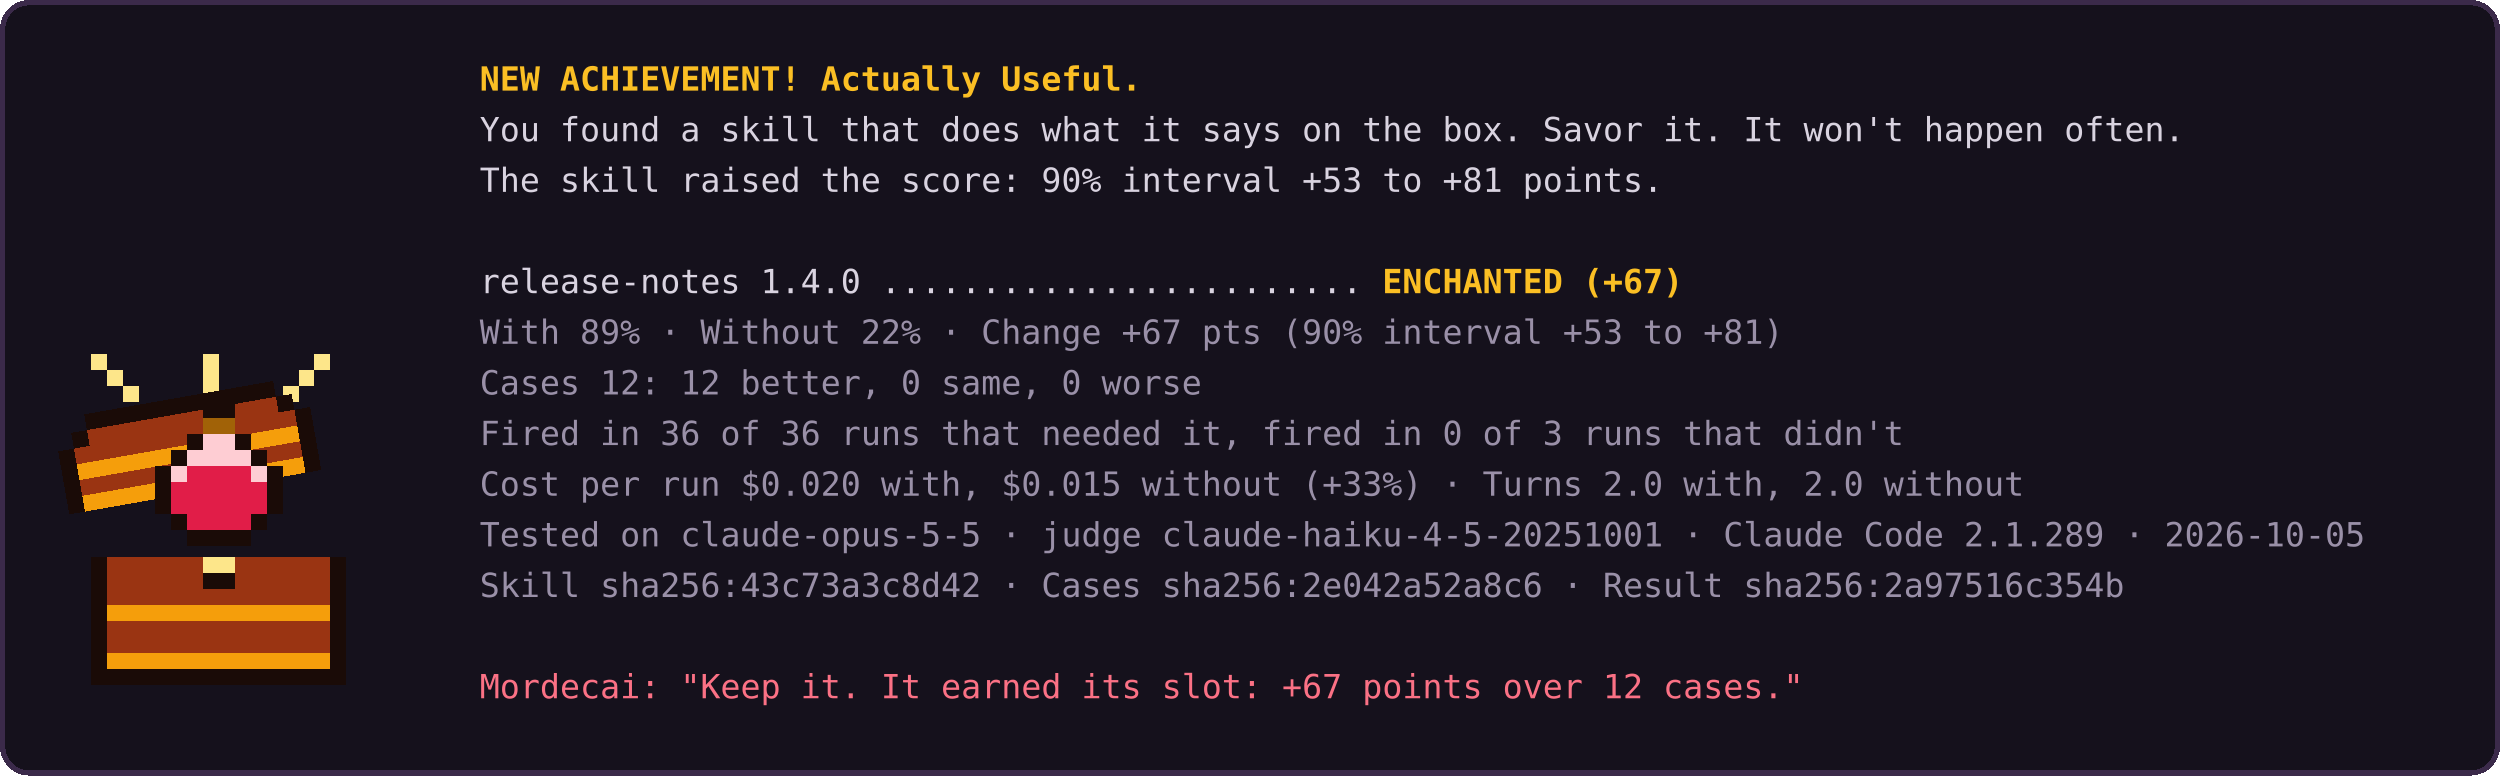
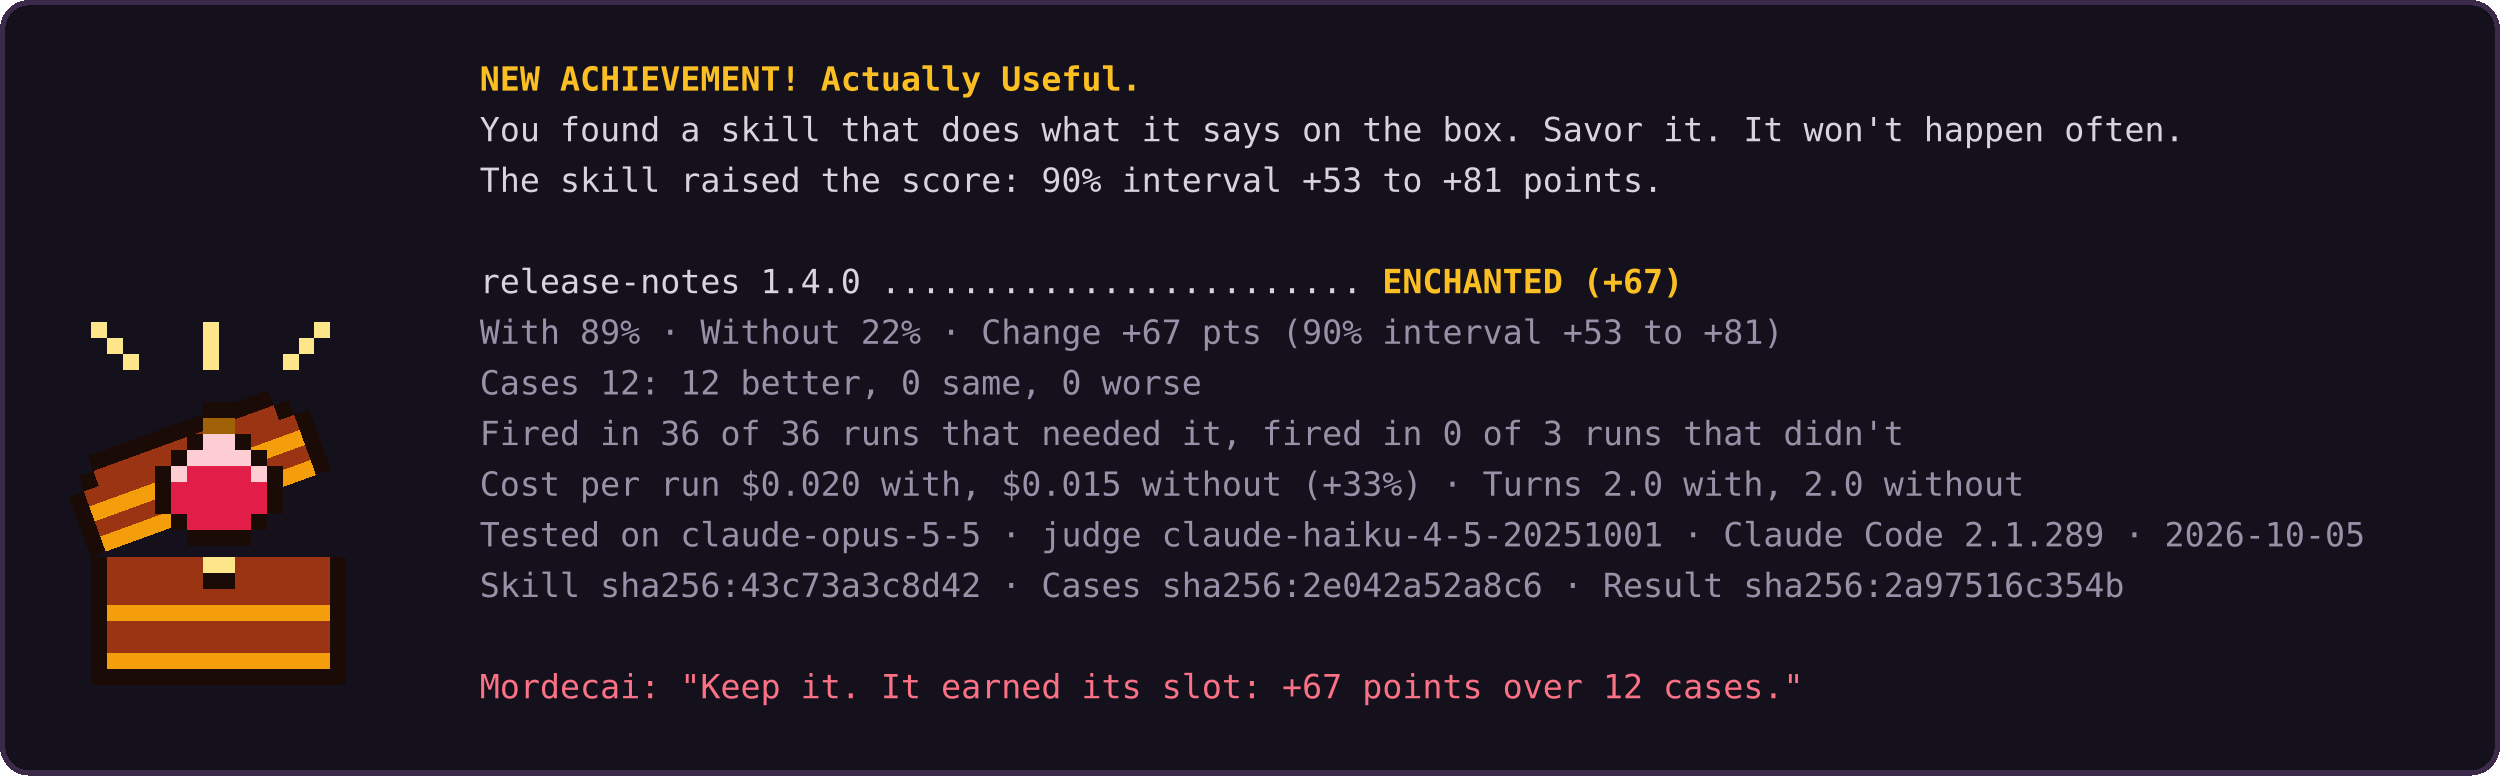
<svg xmlns="http://www.w3.org/2000/svg" viewBox="0 0 938 291" width="938" height="291" shape-rendering="crispEdges" role="img" aria-label="Crawl mode: a pixel treasure chest shakes, opens and lifts out a red potion, beside the card mordecai identify --crawl prints for a demo skill that helps">
-   <style>.t{font-family:ui-monospace, SFMono-Regular, Menlo, Consolas, monospace;font-size:12.5px;fill:#D9D3E0;white-space:pre}.d{fill:#9A90A8}.g{fill:#FBBF24;font-weight:700}.r{fill:#FB7185}.t{animation:in .45s ease-out both}@keyframes in{from{opacity:0;transform:translateX(-6px)}to{opacity:1}}.chest{animation:shake 6s steps(1) infinite}@keyframes shake{0%,12%{transform:none}14%{transform:translateX(-4px)}16%{transform:translateX(4px)}18%{transform:translateX(-4px)}20%{transform:translateX(4px)}22%,100%{transform:none}}.lid{animation:lid 6s steps(1) infinite}@keyframes lid{0%,24%{transform:none}26%,84%{transform:translate(-8px,-16px) translate(34px,209px) rotate(-10deg) translate(-34px,-209px)}86%,100%{transform:none}}.potion{animation:rise 6s steps(1) infinite}@keyframes rise{0%,26%{opacity:0;transform:translateY(42px)}28%{opacity:1;transform:translateY(30px)}30%{transform:translateY(18px)}32%{transform:translateY(6px)}34%,46%,58%,70%{transform:translateY(0)}40%,52%,64%,76%{transform:translateY(-6px)}82%{opacity:1;transform:translateY(0)}84%,100%{opacity:0;transform:translateY(42px)}}.rays{animation:rays 6s steps(1) infinite}@keyframes rays{0%,26%{opacity:0}28%,36%,44%,52%,60%,68%,76%{opacity:1}32%,40%,48%,56%,64%,72%{opacity:.35}82%,100%{opacity:0}}.loot{animation:shine 2.4s ease-in-out infinite}@keyframes shine{0%,100%{fill:#FBBF24}50%{fill:#FFF7D6}}@media (prefers-reduced-motion: reduce){*{animation:none!important}}</style>
+   <style>.t{font-family:ui-monospace, SFMono-Regular, Menlo, Consolas, monospace;font-size:12.5px;fill:#D9D3E0;white-space:pre}.d{fill:#9A90A8}.g{fill:#FBBF24;font-weight:700}.r{fill:#FB7185}.t{animation:in .45s ease-out both}@keyframes in{from{opacity:0;transform:translateX(-6px)}to{opacity:1}}.chest{animation:shake 6s steps(1) infinite}@keyframes shake{0%,12%{transform:none}14%{transform:translateX(-4px)}16%{transform:translateX(4px)}18%{transform:translateX(-4px)}20%{transform:translateX(4px)}22%,100%{transform:none}}.lid{animation:lid 6s steps(1) infinite}@keyframes lid{0%,24%{transform:none}26%,82%{transform:translate(34px,209px) rotate(-20deg) translate(-34px,-209px)}84%,100%{transform:none}}.potion{animation:rise 6s steps(1) infinite}@keyframes rise{0%,26%,82%,100%{transform:translateY(60px)}28%,80%{transform:translateY(42px)}30%,78%{transform:translateY(24px)}32%,76%{transform:translateY(6px)}34%,46%,58%,70%{transform:translateY(0)}40%,52%,64%{transform:translateY(-6px)}}.rays{animation:rays 6s steps(1) infinite}@keyframes rays{0%,26%{opacity:0}28%,36%,44%,52%,60%,68%{opacity:1}32%,40%,48%,56%,64%,72%{opacity:.35}76%,100%{opacity:0}}.loot{animation:shine 2.4s ease-in-out infinite}@keyframes shine{0%,100%{fill:#FBBF24}50%{fill:#FFF7D6}}@media (prefers-reduced-motion: reduce){*{animation:none!important}}</style>
  <rect x="1" y="1" width="936" height="289" rx="10" fill="#15111C" stroke="#3B2A4A" stroke-width="2" />
+   <defs>
+     <clipPath id="rim">
+       <rect x="40" y="0" width="84" height="209" />
+     </clipPath>
+   </defs>
  <g class="rays">
-     <rect x="34" y="133" width="6" height="6" fill="#FDE68A" />
+     <rect x="34" y="121" width="6" height="6" fill="#FDE68A" />
+     <rect x="76" y="121" width="6" height="6" fill="#FDE68A" />
+     <rect x="118" y="121" width="6" height="6" fill="#FDE68A" />
+     <rect x="40" y="127" width="6" height="6" fill="#FDE68A" />
+     <rect x="76" y="127" width="6" height="6" fill="#FDE68A" />
+     <rect x="112" y="127" width="6" height="6" fill="#FDE68A" />
+     <rect x="46" y="133" width="6" height="6" fill="#FDE68A" />
    <rect x="76" y="133" width="6" height="6" fill="#FDE68A" />
-     <rect x="118" y="133" width="6" height="6" fill="#FDE68A" />
-     <rect x="40" y="139" width="6" height="6" fill="#FDE68A" />
-     <rect x="76" y="139" width="6" height="6" fill="#FDE68A" />
-     <rect x="112" y="139" width="6" height="6" fill="#FDE68A" />
-     <rect x="46" y="145" width="6" height="6" fill="#FDE68A" />
-     <rect x="76" y="145" width="6" height="6" fill="#FDE68A" />
-     <rect x="106" y="145" width="6" height="6" fill="#FDE68A" />
+     <rect x="106" y="133" width="6" height="6" fill="#FDE68A" />
  </g>
  <g class="chest">
-     <g class="lid" transform="translate(-8 -16) rotate(-10 34 209)">
+     <g class="lid" transform="rotate(-20 34 209)">
      <rect x="46" y="173" width="72" height="6" fill="#1A0B07" />
      <rect x="40" y="179" width="6" height="6" fill="#1A0B07" />
      <rect x="46" y="179" width="72" height="6" fill="#9A3412" />
      <rect x="118" y="179" width="6" height="6" fill="#1A0B07" />
      <rect x="34" y="185" width="6" height="6" fill="#1A0B07" />
      <rect x="40" y="185" width="84" height="6" fill="#9A3412" />
      <rect x="124" y="185" width="6" height="6" fill="#1A0B07" />
      <rect x="34" y="191" width="6" height="6" fill="#1A0B07" />
      <rect x="40" y="191" width="84" height="6" fill="#F59E0B" />
      <rect x="124" y="191" width="6" height="6" fill="#1A0B07" />
      <rect x="34" y="197" width="6" height="6" fill="#1A0B07" />
      <rect x="40" y="197" width="84" height="6" fill="#9A3412" />
      <rect x="124" y="197" width="6" height="6" fill="#1A0B07" />
      <rect x="34" y="203" width="6" height="6" fill="#1A0B07" />
      <rect x="40" y="203" width="36" height="6" fill="#F59E0B" />
      <rect x="76" y="203" width="12" height="6" fill="#FDE68A" />
      <rect x="88" y="203" width="36" height="6" fill="#F59E0B" />
      <rect x="124" y="203" width="6" height="6" fill="#1A0B07" />
+     </g>
+     <g clip-path="url(#rim)">
+       <g class="potion">
+         <rect x="76" y="151" width="12" height="6" fill="#1A0B07" />
+         <rect x="76" y="157" width="12" height="6" fill="#A16207" />
+         <rect x="70" y="163" width="6" height="6" fill="#1A0B07" />
+         <rect x="76" y="163" width="12" height="6" fill="#FECDD3" />
+         <rect x="88" y="163" width="6" height="6" fill="#1A0B07" />
+         <rect x="64" y="169" width="6" height="6" fill="#1A0B07" />
+         <rect x="70" y="169" width="24" height="6" fill="#FECDD3" />
+         <rect x="94" y="169" width="6" height="6" fill="#1A0B07" />
+         <rect x="58" y="175" width="6" height="6" fill="#1A0B07" />
+         <rect x="64" y="175" width="6" height="6" fill="#FECDD3" />
+         <rect x="70" y="175" width="24" height="6" fill="#E11D48" />
+         <rect x="94" y="175" width="6" height="6" fill="#FECDD3" />
+         <rect x="100" y="175" width="6" height="6" fill="#1A0B07" />
+         <rect x="58" y="181" width="6" height="6" fill="#1A0B07" />
+         <rect x="64" y="181" width="36" height="6" fill="#E11D48" />
+         <rect x="100" y="181" width="6" height="6" fill="#1A0B07" />
+         <rect x="58" y="187" width="6" height="6" fill="#1A0B07" />
+         <rect x="64" y="187" width="36" height="6" fill="#E11D48" />
+         <rect x="100" y="187" width="6" height="6" fill="#1A0B07" />
+         <rect x="64" y="193" width="6" height="6" fill="#1A0B07" />
+         <rect x="70" y="193" width="24" height="6" fill="#E11D48" />
+         <rect x="94" y="193" width="6" height="6" fill="#1A0B07" />
+         <rect x="70" y="199" width="24" height="6" fill="#1A0B07" />
+       </g>
    </g>
    <rect x="34" y="209" width="6" height="6" fill="#1A0B07" />
    <rect x="40" y="209" width="36" height="6" fill="#9A3412" />
    <rect x="76" y="209" width="12" height="6" fill="#FDE68A" />
    <rect x="88" y="209" width="36" height="6" fill="#9A3412" />
    <rect x="124" y="209" width="6" height="6" fill="#1A0B07" />
    <rect x="34" y="215" width="6" height="6" fill="#1A0B07" />
    <rect x="40" y="215" width="36" height="6" fill="#9A3412" />
    <rect x="76" y="215" width="12" height="6" fill="#1A0B07" />
    <rect x="88" y="215" width="36" height="6" fill="#9A3412" />
    <rect x="124" y="215" width="6" height="6" fill="#1A0B07" />
    <rect x="34" y="221" width="6" height="6" fill="#1A0B07" />
    <rect x="40" y="221" width="84" height="6" fill="#9A3412" />
    <rect x="124" y="221" width="6" height="6" fill="#1A0B07" />
    <rect x="34" y="227" width="6" height="6" fill="#1A0B07" />
    <rect x="40" y="227" width="84" height="6" fill="#F59E0B" />
    <rect x="124" y="227" width="6" height="6" fill="#1A0B07" />
    <rect x="34" y="233" width="6" height="6" fill="#1A0B07" />
    <rect x="40" y="233" width="84" height="6" fill="#9A3412" />
    <rect x="124" y="233" width="6" height="6" fill="#1A0B07" />
    <rect x="34" y="239" width="6" height="6" fill="#1A0B07" />
    <rect x="40" y="239" width="84" height="6" fill="#9A3412" />
    <rect x="124" y="239" width="6" height="6" fill="#1A0B07" />
    <rect x="34" y="245" width="6" height="6" fill="#1A0B07" />
    <rect x="40" y="245" width="84" height="6" fill="#F59E0B" />
    <rect x="124" y="245" width="6" height="6" fill="#1A0B07" />
    <rect x="34" y="251" width="96" height="6" fill="#1A0B07" />
  </g>
-   <g class="potion">
-     <rect x="76" y="151" width="12" height="6" fill="#1A0B07" />
-     <rect x="76" y="157" width="12" height="6" fill="#A16207" />
-     <rect x="70" y="163" width="6" height="6" fill="#1A0B07" />
-     <rect x="76" y="163" width="12" height="6" fill="#FECDD3" />
-     <rect x="88" y="163" width="6" height="6" fill="#1A0B07" />
-     <rect x="64" y="169" width="6" height="6" fill="#1A0B07" />
-     <rect x="70" y="169" width="24" height="6" fill="#FECDD3" />
-     <rect x="94" y="169" width="6" height="6" fill="#1A0B07" />
-     <rect x="58" y="175" width="6" height="6" fill="#1A0B07" />
-     <rect x="64" y="175" width="6" height="6" fill="#FECDD3" />
-     <rect x="70" y="175" width="24" height="6" fill="#E11D48" />
-     <rect x="94" y="175" width="6" height="6" fill="#FECDD3" />
-     <rect x="100" y="175" width="6" height="6" fill="#1A0B07" />
-     <rect x="58" y="181" width="6" height="6" fill="#1A0B07" />
-     <rect x="64" y="181" width="36" height="6" fill="#E11D48" />
-     <rect x="100" y="181" width="6" height="6" fill="#1A0B07" />
-     <rect x="58" y="187" width="6" height="6" fill="#1A0B07" />
-     <rect x="64" y="187" width="36" height="6" fill="#E11D48" />
-     <rect x="100" y="187" width="6" height="6" fill="#1A0B07" />
-     <rect x="64" y="193" width="6" height="6" fill="#1A0B07" />
-     <rect x="70" y="193" width="24" height="6" fill="#E11D48" />
-     <rect x="94" y="193" width="6" height="6" fill="#1A0B07" />
-     <rect x="70" y="199" width="24" height="6" fill="#1A0B07" />
-   </g>
  <text class="t g" x="180" y="34" style="animation-delay:0.30s">NEW ACHIEVEMENT! Actually Useful.</text>
  <text class="t" x="180" y="53" style="animation-delay:0.42s">You found a skill that does what it says on the box. Savor it. It won't happen often.</text>
  <text class="t" x="180" y="72" style="animation-delay:0.54s">The skill raised the score: 90% interval +53 to +81 points.</text>
  <text class="t" x="180" y="91" style="animation-delay:0.66s" />
  <text class="t" x="180" y="110" style="animation-delay:0.78s">  release-notes 1.4.0 ........................ <tspan class="g loot">ENCHANTED (+67)</tspan>
  </text>
  <text class="t d" x="180" y="129" style="animation-delay:0.90s">  With 89% · Without 22% · Change +67 pts (90% interval +53 to +81)</text>
  <text class="t d" x="180" y="148" style="animation-delay:1.02s">  Cases 12: 12 better, 0 same, 0 worse</text>
  <text class="t d" x="180" y="167" style="animation-delay:1.14s">  Fired in 36 of 36 runs that needed it, fired in 0 of 3 runs that didn't</text>
  <text class="t d" x="180" y="186" style="animation-delay:1.26s">  Cost per run $0.020 with, $0.015 without (+33%) · Turns 2.0 with, 2.0 without</text>
  <text class="t d" x="180" y="205" style="animation-delay:1.38s">  Tested on claude-opus-5-5 · judge claude-haiku-4-5-20251001 · Claude Code 2.1.289 · 2026-10-05</text>
  <text class="t d" x="180" y="224" style="animation-delay:1.50s">  Skill sha256:43c73a3c8d42 · Cases sha256:2e042a52a8c6 · Result sha256:2a97516c354b</text>
  <text class="t" x="180" y="243" style="animation-delay:1.62s" />
  <text class="t r" x="180" y="262" style="animation-delay:1.74s">Mordecai: "Keep it. It earned its slot: +67 points over 12 cases."</text>
</svg>
